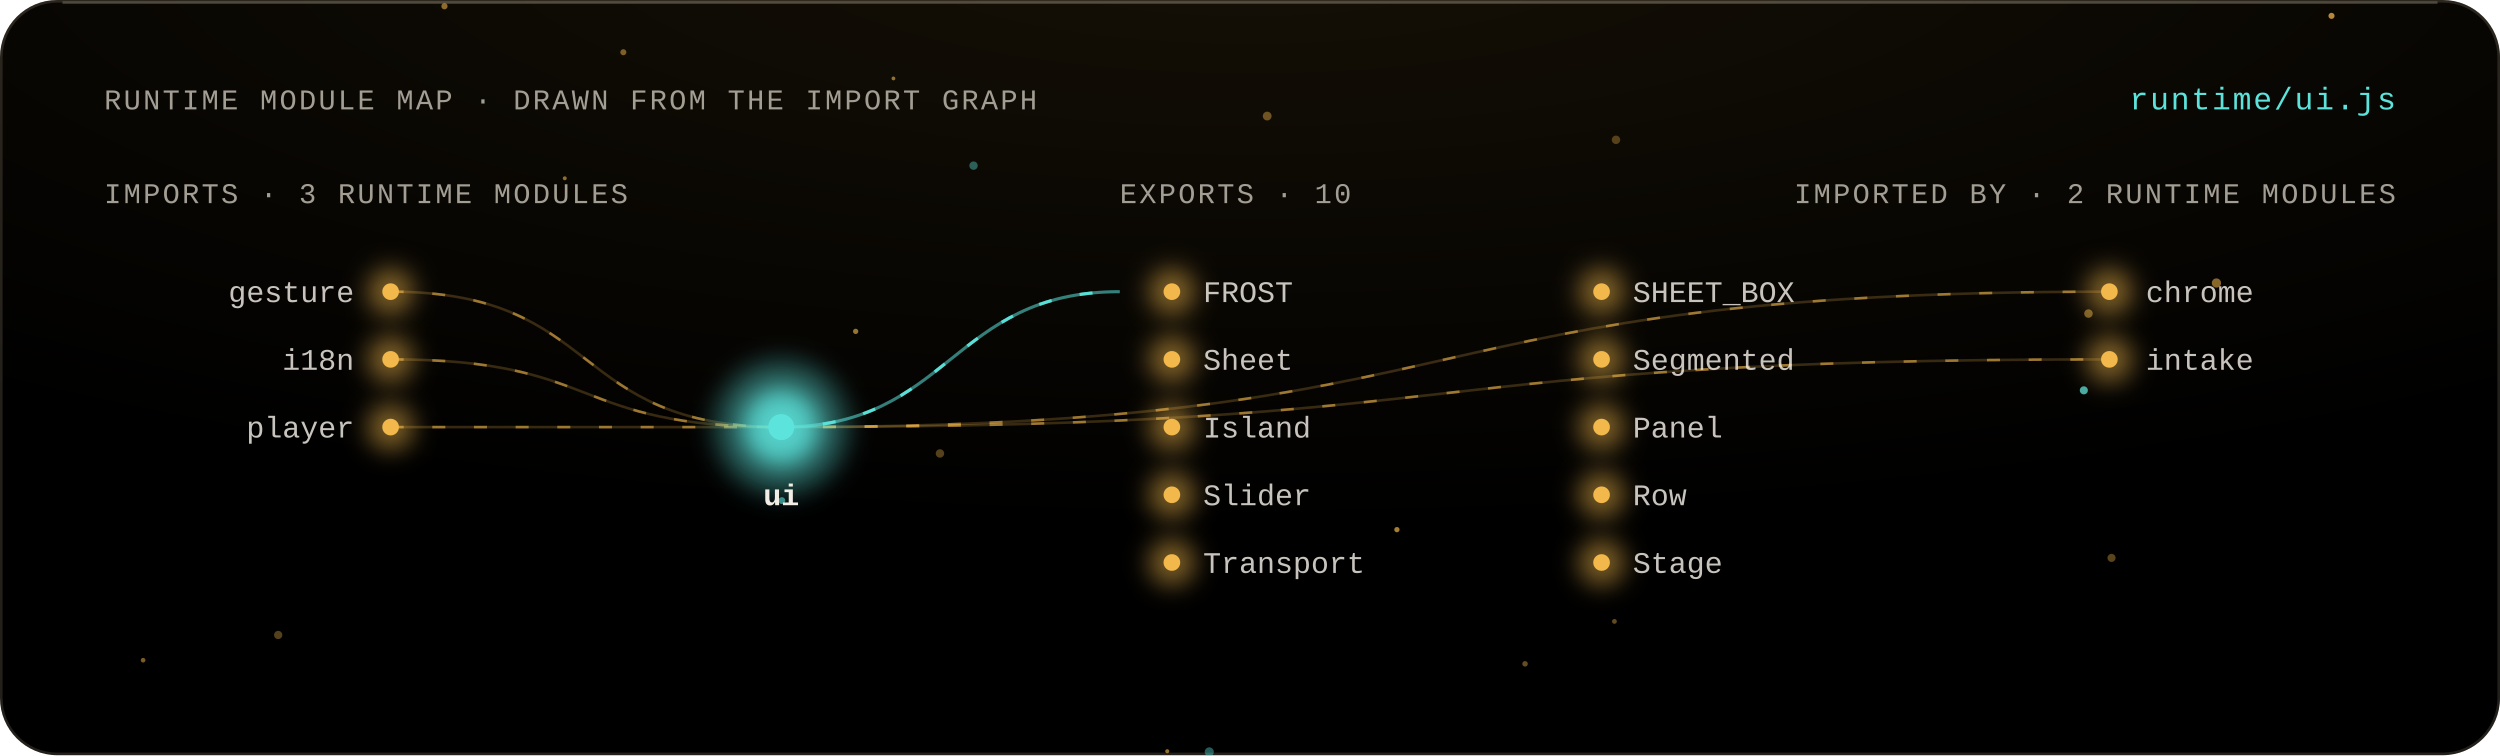
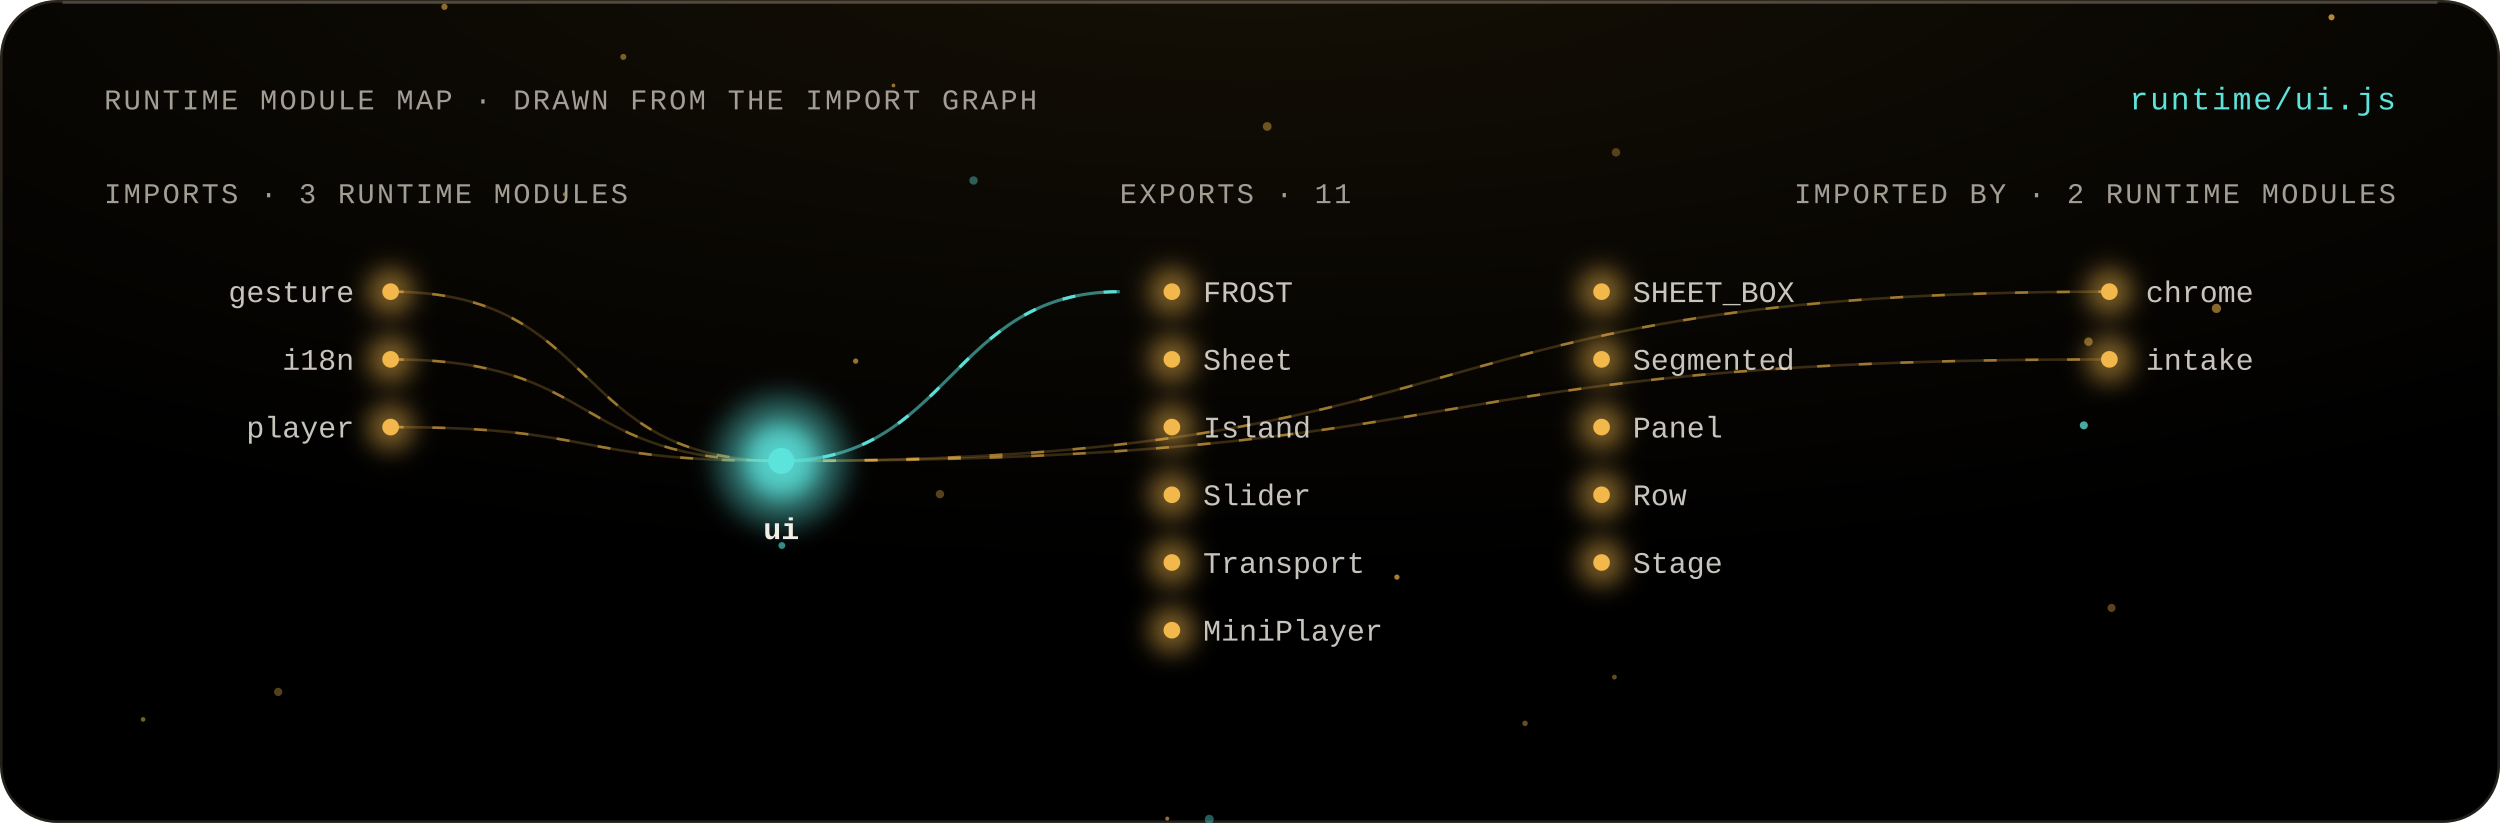
- <svg xmlns="http://www.w3.org/2000/svg" viewBox="0 0 960 290" width="960" height="290" role="img" aria-labelledby="t">
+ <svg xmlns="http://www.w3.org/2000/svg" viewBox="0 0 960 316" width="960" height="316" role="img" aria-labelledby="t">
  <style>
  text { font-family: 'Geist Mono', ui-monospace, 'Liberation Mono', Menlo, monospace; fill: #F2EEE6; }
  .m { fill: #A39E94; font-size: 11px; letter-spacing: .08em; }
  .l { font-size: 11.5px; }
  .h { font-size: 12px; fill: #5CE4DC; letter-spacing: .06em; }
  .flow { stroke-dasharray: 5 11; animation: flow 3s linear infinite; }
  @keyframes flow { to { stroke-dashoffset: -32; } }
  .breathe { animation: breathe 4.2s ease-in-out infinite; }
  @keyframes breathe { 50% { opacity: .38; } }
  .beat { animation: beat 2.6s ease-in-out infinite; transform-box: fill-box; transform-origin: center; }
  @keyframes beat { 50% { opacity: .55; transform: scale(1.35); } }
  .spin { transform-box: fill-box; transform-origin: center; animation: spin 48s linear infinite; }
  .spin-r { transform-box: fill-box; transform-origin: center; animation: spin 64s linear infinite reverse; }
  @keyframes spin { to { transform: rotate(360deg); } }
  @media (prefers-reduced-motion: reduce) { * { animation: none !important; } }
</style>
  <defs>
    <filter id="bloom" x="-80%" y="-80%" width="260%" height="260%">
      <feGaussianBlur stdDeviation="4.5" />
    </filter>
    <filter id="soft" x="-30%" y="-30%" width="160%" height="160%">
      <feGaussianBlur stdDeviation="1.4" />
    </filter>
    <radialGradient id="key" cx="50%" cy="-10%" r="80%">
      <stop offset="0" stop-color="#F2B84B" stop-opacity=".09" />
      <stop offset="1" stop-color="#F2B84B" stop-opacity="0" />
    </radialGradient>
    <linearGradient id="pair" x1="0" x2="1">
      <stop offset="0" stop-color="#F2B84B" />
      <stop offset="1" stop-color="#5CE4DC" />
    </linearGradient>
  </defs>
-   <rect width="960" height="290" rx="22" fill="#000" />
-   <rect width="960" height="290" rx="22" fill="url(#key)" />
-   <rect x=".5" y=".5" width="959" height="289" rx="21.5" fill="none" stroke="rgba(255,232,196,.14)" />
+   <rect width="960" height="316" rx="22" fill="#000" />
+   <rect width="960" height="316" rx="22" fill="url(#key)" />
+   <rect x=".5" y=".5" width="959" height="315" rx="21.5" fill="none" stroke="rgba(255,232,196,.14)" />
  <path d="M 24 1 H 936" stroke="rgba(255,238,208,.22)" stroke-width="1" />
  <g>
-     <circle cx="619.94" cy="238.62" r="0.93" fill="#F2B84B" opacity="0.41" class="breathe" style="animation-delay:-0.41s" />
-     <circle cx="328.57" cy="127.25" r="1.02" fill="#F2B84B" opacity="0.62" class="breathe" style="animation-delay:-1.33s" />
-     <circle cx="170.67" cy="2.39" r="1.2" fill="#F2B84B" opacity="0.56" class="breathe" style="animation-delay:-0.06s" />
-     <circle cx="464.36" cy="288.71" r="1.74" fill="#5CE4DC" opacity="0.4" class="breathe" style="animation-delay:-1.94s" />
-     <circle cx="800.19" cy="149.89" r="1.55" fill="#5CE4DC" opacity="0.74" class="breathe" style="animation-delay:-3.56s" />
-     <circle cx="448.22" cy="288.47" r="0.78" fill="#F2B84B" opacity="0.61" class="breathe" style="animation-delay:-1.69s" />
-     <circle cx="851.11" cy="108.68" r="1.78" fill="#F2B84B" opacity="0.55" class="breathe" style="animation-delay:-1.67s" />
-     <circle cx="536.41" cy="203.38" r="1.02" fill="#F2B84B" opacity="0.68" class="breathe" style="animation-delay:-2.97s" />
-     <circle cx="216.87" cy="68.46" r="0.76" fill="#F2B84B" opacity="0.58" class="breathe" style="animation-delay:-1.14s" />
-     <circle cx="895.3" cy="6.09" r="1.18" fill="#F2B84B" opacity="0.73" class="breathe" style="animation-delay:-2.13s" />
-     <circle cx="801.97" cy="120.41" r="1.63" fill="#F2B84B" opacity="0.48" class="breathe" style="animation-delay:-3.51s" />
-     <circle cx="585.62" cy="254.91" r="1.06" fill="#F2B84B" opacity="0.42" class="breathe" style="animation-delay:-2.76s" />
-     <circle cx="300.23" cy="192.24" r="1.33" fill="#5CE4DC" opacity="0.59" class="breathe" style="animation-delay:-3.03s" />
-     <circle cx="106.82" cy="243.83" r="1.59" fill="#F2B84B" opacity="0.35" class="breathe" style="animation-delay:-3.56s" />
-     <circle cx="239.36" cy="20.06" r="1.17" fill="#F2B84B" opacity="0.49" class="breathe" style="animation-delay:-2s" />
-     <circle cx="343.08" cy="30.12" r="0.74" fill="#F2B84B" opacity="0.59" class="breathe" style="animation-delay:-0.53s" />
-     <circle cx="360.94" cy="174.13" r="1.62" fill="#F2B84B" opacity="0.35" class="breathe" style="animation-delay:-2.77s" />
-     <circle cx="810.83" cy="214.23" r="1.56" fill="#F2B84B" opacity="0.37" class="breathe" style="animation-delay:-0.17s" />
-     <circle cx="620.54" cy="53.69" r="1.62" fill="#F2B84B" opacity="0.32" class="breathe" style="animation-delay:-2.03s" />
-     <circle cx="373.84" cy="63.61" r="1.61" fill="#5CE4DC" opacity="0.39" class="breathe" style="animation-delay:-2.82s" />
-     <circle cx="486.6" cy="44.57" r="1.69" fill="#F2B84B" opacity="0.42" class="breathe" style="animation-delay:-2.87s" />
-     <circle cx="54.95" cy="253.52" r="0.9" fill="#F2B84B" opacity="0.5" class="breathe" style="animation-delay:-1.68s" />
+     <circle cx="619.94" cy="260.01" r="0.93" fill="#F2B84B" opacity="0.41" class="breathe" style="animation-delay:-0.41s" />
+     <circle cx="328.57" cy="138.66" r="1.02" fill="#F2B84B" opacity="0.62" class="breathe" style="animation-delay:-1.33s" />
+     <circle cx="170.67" cy="2.61" r="1.2" fill="#F2B84B" opacity="0.56" class="breathe" style="animation-delay:-0.06s" />
+     <circle cx="464.36" cy="314.6" r="1.74" fill="#5CE4DC" opacity="0.4" class="breathe" style="animation-delay:-1.94s" />
+     <circle cx="800.19" cy="163.33" r="1.55" fill="#5CE4DC" opacity="0.74" class="breathe" style="animation-delay:-3.56s" />
+     <circle cx="448.22" cy="314.34" r="0.78" fill="#F2B84B" opacity="0.61" class="breathe" style="animation-delay:-1.69s" />
+     <circle cx="851.11" cy="118.42" r="1.78" fill="#F2B84B" opacity="0.55" class="breathe" style="animation-delay:-1.67s" />
+     <circle cx="536.41" cy="221.62" r="1.02" fill="#F2B84B" opacity="0.68" class="breathe" style="animation-delay:-2.97s" />
+     <circle cx="216.87" cy="74.6" r="0.76" fill="#F2B84B" opacity="0.58" class="breathe" style="animation-delay:-1.14s" />
+     <circle cx="895.3" cy="6.64" r="1.18" fill="#F2B84B" opacity="0.73" class="breathe" style="animation-delay:-2.13s" />
+     <circle cx="801.97" cy="131.21" r="1.63" fill="#F2B84B" opacity="0.48" class="breathe" style="animation-delay:-3.51s" />
+     <circle cx="585.62" cy="277.77" r="1.06" fill="#F2B84B" opacity="0.42" class="breathe" style="animation-delay:-2.76s" />
+     <circle cx="300.23" cy="209.48" r="1.33" fill="#5CE4DC" opacity="0.59" class="breathe" style="animation-delay:-3.03s" />
+     <circle cx="106.82" cy="265.69" r="1.59" fill="#F2B84B" opacity="0.35" class="breathe" style="animation-delay:-3.56s" />
+     <circle cx="239.36" cy="21.85" r="1.17" fill="#F2B84B" opacity="0.49" class="breathe" style="animation-delay:-2s" />
+     <circle cx="343.08" cy="32.82" r="0.74" fill="#F2B84B" opacity="0.59" class="breathe" style="animation-delay:-0.53s" />
+     <circle cx="360.94" cy="189.75" r="1.62" fill="#F2B84B" opacity="0.35" class="breathe" style="animation-delay:-2.77s" />
+     <circle cx="810.83" cy="233.44" r="1.56" fill="#F2B84B" opacity="0.37" class="breathe" style="animation-delay:-0.17s" />
+     <circle cx="620.54" cy="58.5" r="1.62" fill="#F2B84B" opacity="0.32" class="breathe" style="animation-delay:-2.03s" />
+     <circle cx="373.84" cy="69.31" r="1.61" fill="#5CE4DC" opacity="0.39" class="breathe" style="animation-delay:-2.82s" />
+     <circle cx="486.6" cy="48.56" r="1.69" fill="#F2B84B" opacity="0.42" class="breathe" style="animation-delay:-2.87s" />
+     <circle cx="54.95" cy="276.25" r="0.9" fill="#F2B84B" opacity="0.5" class="breathe" style="animation-delay:-1.68s" />
  </g>
  <text x="40" y="42" class="m" text-anchor="start">RUNTIME MODULE MAP · DRAWN FROM THE IMPORT GRAPH</text>
  <text x="920" y="42" class="h" text-anchor="end">runtime/ui.js</text>
  <text x="40" y="78" class="m" text-anchor="start">IMPORTS · 3 RUNTIME MODULES</text>
-   <text x="430" y="78" class="m" text-anchor="start">EXPORTS · 10</text>
+   <text x="430" y="78" class="m" text-anchor="start">EXPORTS · 11</text>
  <text x="920" y="78" class="m" text-anchor="end">IMPORTED BY · 2 RUNTIME MODULES</text>
-   <path d="M 150 112 C 232.5 112, 217.5 164, 300 164" fill="none" stroke="#F2B84B" stroke-opacity="0.22" stroke-width="1" />
-   <path d="M 150 112 C 232.5 112, 217.5 164, 300 164" fill="none" stroke="#F2B84B" stroke-opacity="0.55" stroke-width="1" class="flow" />
+   <path d="M 150 112 C 232.5 112, 217.5 177, 300 177" fill="none" stroke="#F2B84B" stroke-opacity="0.22" stroke-width="1" />
+   <path d="M 150 112 C 232.5 112, 217.5 177, 300 177" fill="none" stroke="#F2B84B" stroke-opacity="0.55" stroke-width="1" class="flow" />
  <g>
    <circle cx="150" cy="112" r="9" fill="#F2B84B" opacity="0.5" filter="url(#bloom)" class="breathe" style="animation-delay:-2.5s" />
    <circle cx="150" cy="112" r="3.2" fill="#F2B84B" />
  </g>
  <text x="136" y="116" class="l" text-anchor="end" fill="#F2EEE6" fill-opacity=".82">gesture</text>
-   <path d="M 150 138 C 232.5 138, 217.5 164, 300 164" fill="none" stroke="#F2B84B" stroke-opacity="0.22" stroke-width="1" />
-   <path d="M 150 138 C 232.5 138, 217.5 164, 300 164" fill="none" stroke="#F2B84B" stroke-opacity="0.55" stroke-width="1" class="flow" />
+   <path d="M 150 138 C 232.5 138, 217.5 177, 300 177" fill="none" stroke="#F2B84B" stroke-opacity="0.22" stroke-width="1" />
+   <path d="M 150 138 C 232.5 138, 217.5 177, 300 177" fill="none" stroke="#F2B84B" stroke-opacity="0.55" stroke-width="1" class="flow" />
  <g>
    <circle cx="150" cy="138" r="9" fill="#F2B84B" opacity="0.5" filter="url(#bloom)" class="breathe" style="animation-delay:-0.85s" />
    <circle cx="150" cy="138" r="3.2" fill="#F2B84B" />
  </g>
  <text x="136" y="142" class="l" text-anchor="end" fill="#F2EEE6" fill-opacity=".82">i18n</text>
-   <path d="M 150 164 C 232.5 164, 217.5 164, 300 164" fill="none" stroke="#F2B84B" stroke-opacity="0.22" stroke-width="1" />
-   <path d="M 150 164 C 232.5 164, 217.5 164, 300 164" fill="none" stroke="#F2B84B" stroke-opacity="0.55" stroke-width="1" class="flow" />
+   <path d="M 150 164 C 232.5 164, 217.5 177, 300 177" fill="none" stroke="#F2B84B" stroke-opacity="0.22" stroke-width="1" />
+   <path d="M 150 164 C 232.5 164, 217.5 177, 300 177" fill="none" stroke="#F2B84B" stroke-opacity="0.55" stroke-width="1" class="flow" />
  <g>
    <circle cx="150" cy="164" r="9" fill="#F2B84B" opacity="0.5" filter="url(#bloom)" class="breathe" style="animation-delay:-2.58s" />
    <circle cx="150" cy="164" r="3.2" fill="#F2B84B" />
  </g>
  <text x="136" y="168" class="l" text-anchor="end" fill="#F2EEE6" fill-opacity=".82">player</text>
-   <path d="M 300 164 C 580.5 164, 529.5 112, 810 112" fill="none" stroke="#F2B84B" stroke-opacity="0.22" stroke-width="1" />
-   <path d="M 300 164 C 580.5 164, 529.5 112, 810 112" fill="none" stroke="#F2B84B" stroke-opacity="0.55" stroke-width="1" class="flow" />
+   <path d="M 300 177 C 580.5 177, 529.5 112, 810 112" fill="none" stroke="#F2B84B" stroke-opacity="0.22" stroke-width="1" />
+   <path d="M 300 177 C 580.5 177, 529.5 112, 810 112" fill="none" stroke="#F2B84B" stroke-opacity="0.55" stroke-width="1" class="flow" />
  <g>
    <circle cx="810" cy="112" r="9" fill="#F2B84B" opacity="0.5" filter="url(#bloom)" class="breathe" style="animation-delay:-3.29s" />
    <circle cx="810" cy="112" r="3.2" fill="#F2B84B" />
  </g>
  <text x="824" y="116" class="l" text-anchor="start" fill="#F2EEE6" fill-opacity=".82">chrome</text>
-   <path d="M 300 164 C 580.5 164, 529.5 138, 810 138" fill="none" stroke="#F2B84B" stroke-opacity="0.22" stroke-width="1" />
-   <path d="M 300 164 C 580.5 164, 529.5 138, 810 138" fill="none" stroke="#F2B84B" stroke-opacity="0.55" stroke-width="1" class="flow" />
+   <path d="M 300 177 C 580.5 177, 529.5 138, 810 138" fill="none" stroke="#F2B84B" stroke-opacity="0.22" stroke-width="1" />
+   <path d="M 300 177 C 580.5 177, 529.5 138, 810 138" fill="none" stroke="#F2B84B" stroke-opacity="0.55" stroke-width="1" class="flow" />
  <g>
    <circle cx="810" cy="138" r="9" fill="#F2B84B" opacity="0.5" filter="url(#bloom)" class="breathe" style="animation-delay:-1.29s" />
    <circle cx="810" cy="138" r="3.2" fill="#F2B84B" />
  </g>
  <text x="824" y="142" class="l" text-anchor="start" fill="#F2EEE6" fill-opacity=".82">intake</text>
-   <circle cx="300" cy="164" r="26" fill="#5CE4DC" opacity=".35" filter="url(#bloom)" class="beat" />
+   <circle cx="300" cy="177" r="26" fill="#5CE4DC" opacity=".35" filter="url(#bloom)" class="beat" />
  <g>
-     <circle cx="300" cy="164" r="15" fill="#5CE4DC" opacity="0.85" filter="url(#bloom)" class="beat" style="animation-delay:-0s" />
-     <circle cx="300" cy="164" r="5" fill="#5CE4DC" />
+     <circle cx="300" cy="177" r="15" fill="#5CE4DC" opacity="0.85" filter="url(#bloom)" class="beat" style="animation-delay:-0s" />
+     <circle cx="300" cy="177" r="5" fill="#5CE4DC" />
  </g>
-   <text x="300" y="194" class="l" text-anchor="middle" fill="#5CE4DC" font-weight="700" font-size="13">ui</text>
-   <path d="M 300 164 C 365 164, 365 112, 430 112" fill="none" stroke="#5CE4DC" stroke-opacity="0.55" stroke-width="1.2" />
-   <path d="M 300 164 C 365 164, 365 112, 430 112" fill="none" stroke="#5CE4DC" stroke-opacity="0.95" stroke-width="1.2" class="flow" />
+   <text x="300" y="207" class="l" text-anchor="middle" fill="#5CE4DC" font-weight="700" font-size="13">ui</text>
+   <path d="M 300 177 C 365 177, 365 112, 430 112" fill="none" stroke="#5CE4DC" stroke-opacity="0.55" stroke-width="1.2" />
+   <path d="M 300 177 C 365 177, 365 112, 430 112" fill="none" stroke="#5CE4DC" stroke-opacity="0.95" stroke-width="1.2" class="flow" />
  <g>
    <circle cx="450" cy="112" r="9" fill="#F2B84B" opacity="0.5" filter="url(#bloom)" class="breathe" style="animation-delay:-0.39s" />
    <circle cx="450" cy="112" r="3.2" fill="#F2B84B" />
  </g>
  <text x="462" y="116" class="l" text-anchor="start" fill="#F2EEE6" fill-opacity=".82">FROST</text>
  <g>
    <circle cx="615" cy="112" r="9" fill="#F2B84B" opacity="0.5" filter="url(#bloom)" class="breathe" style="animation-delay:-3.87s" />
    <circle cx="615" cy="112" r="3.2" fill="#F2B84B" />
  </g>
  <text x="627" y="116" class="l" text-anchor="start" fill="#F2EEE6" fill-opacity=".82">SHEET_BOX</text>
  <g>
    <circle cx="450" cy="138" r="9" fill="#F2B84B" opacity="0.5" filter="url(#bloom)" class="breathe" style="animation-delay:-1.15s" />
    <circle cx="450" cy="138" r="3.2" fill="#F2B84B" />
  </g>
  <text x="462" y="142" class="l" text-anchor="start" fill="#F2EEE6" fill-opacity=".82">Sheet</text>
  <g>
    <circle cx="615" cy="138" r="9" fill="#F2B84B" opacity="0.5" filter="url(#bloom)" class="breathe" style="animation-delay:-1.37s" />
    <circle cx="615" cy="138" r="3.2" fill="#F2B84B" />
  </g>
  <text x="627" y="142" class="l" text-anchor="start" fill="#F2EEE6" fill-opacity=".82">Segmented</text>
  <g>
    <circle cx="450" cy="164" r="9" fill="#F2B84B" opacity="0.5" filter="url(#bloom)" class="breathe" style="animation-delay:-1.76s" />
    <circle cx="450" cy="164" r="3.2" fill="#F2B84B" />
  </g>
  <text x="462" y="168" class="l" text-anchor="start" fill="#F2EEE6" fill-opacity=".82">Island</text>
  <g>
    <circle cx="615" cy="164" r="9" fill="#F2B84B" opacity="0.5" filter="url(#bloom)" class="breathe" style="animation-delay:-2.96s" />
    <circle cx="615" cy="164" r="3.2" fill="#F2B84B" />
  </g>
  <text x="627" y="168" class="l" text-anchor="start" fill="#F2EEE6" fill-opacity=".82">Panel</text>
  <g>
    <circle cx="450" cy="190" r="9" fill="#F2B84B" opacity="0.5" filter="url(#bloom)" class="breathe" style="animation-delay:-1.27s" />
    <circle cx="450" cy="190" r="3.2" fill="#F2B84B" />
  </g>
  <text x="462" y="194" class="l" text-anchor="start" fill="#F2EEE6" fill-opacity=".82">Slider</text>
  <g>
    <circle cx="615" cy="190" r="9" fill="#F2B84B" opacity="0.5" filter="url(#bloom)" class="breathe" style="animation-delay:-1.02s" />
    <circle cx="615" cy="190" r="3.2" fill="#F2B84B" />
  </g>
  <text x="627" y="194" class="l" text-anchor="start" fill="#F2EEE6" fill-opacity=".82">Row</text>
  <g>
    <circle cx="450" cy="216" r="9" fill="#F2B84B" opacity="0.5" filter="url(#bloom)" class="breathe" style="animation-delay:-1.83s" />
    <circle cx="450" cy="216" r="3.2" fill="#F2B84B" />
  </g>
  <text x="462" y="220" class="l" text-anchor="start" fill="#F2EEE6" fill-opacity=".82">Transport</text>
  <g>
    <circle cx="615" cy="216" r="9" fill="#F2B84B" opacity="0.5" filter="url(#bloom)" class="breathe" style="animation-delay:-0.71s" />
    <circle cx="615" cy="216" r="3.2" fill="#F2B84B" />
  </g>
  <text x="627" y="220" class="l" text-anchor="start" fill="#F2EEE6" fill-opacity=".82">Stage</text>
+   <g>
+     <circle cx="450" cy="242" r="9" fill="#F2B84B" opacity="0.5" filter="url(#bloom)" class="breathe" style="animation-delay:-0.03s" />
+     <circle cx="450" cy="242" r="3.2" fill="#F2B84B" />
+   </g>
+   <text x="462" y="246" class="l" text-anchor="start" fill="#F2EEE6" fill-opacity=".82">MiniPlayer</text>
</svg>
